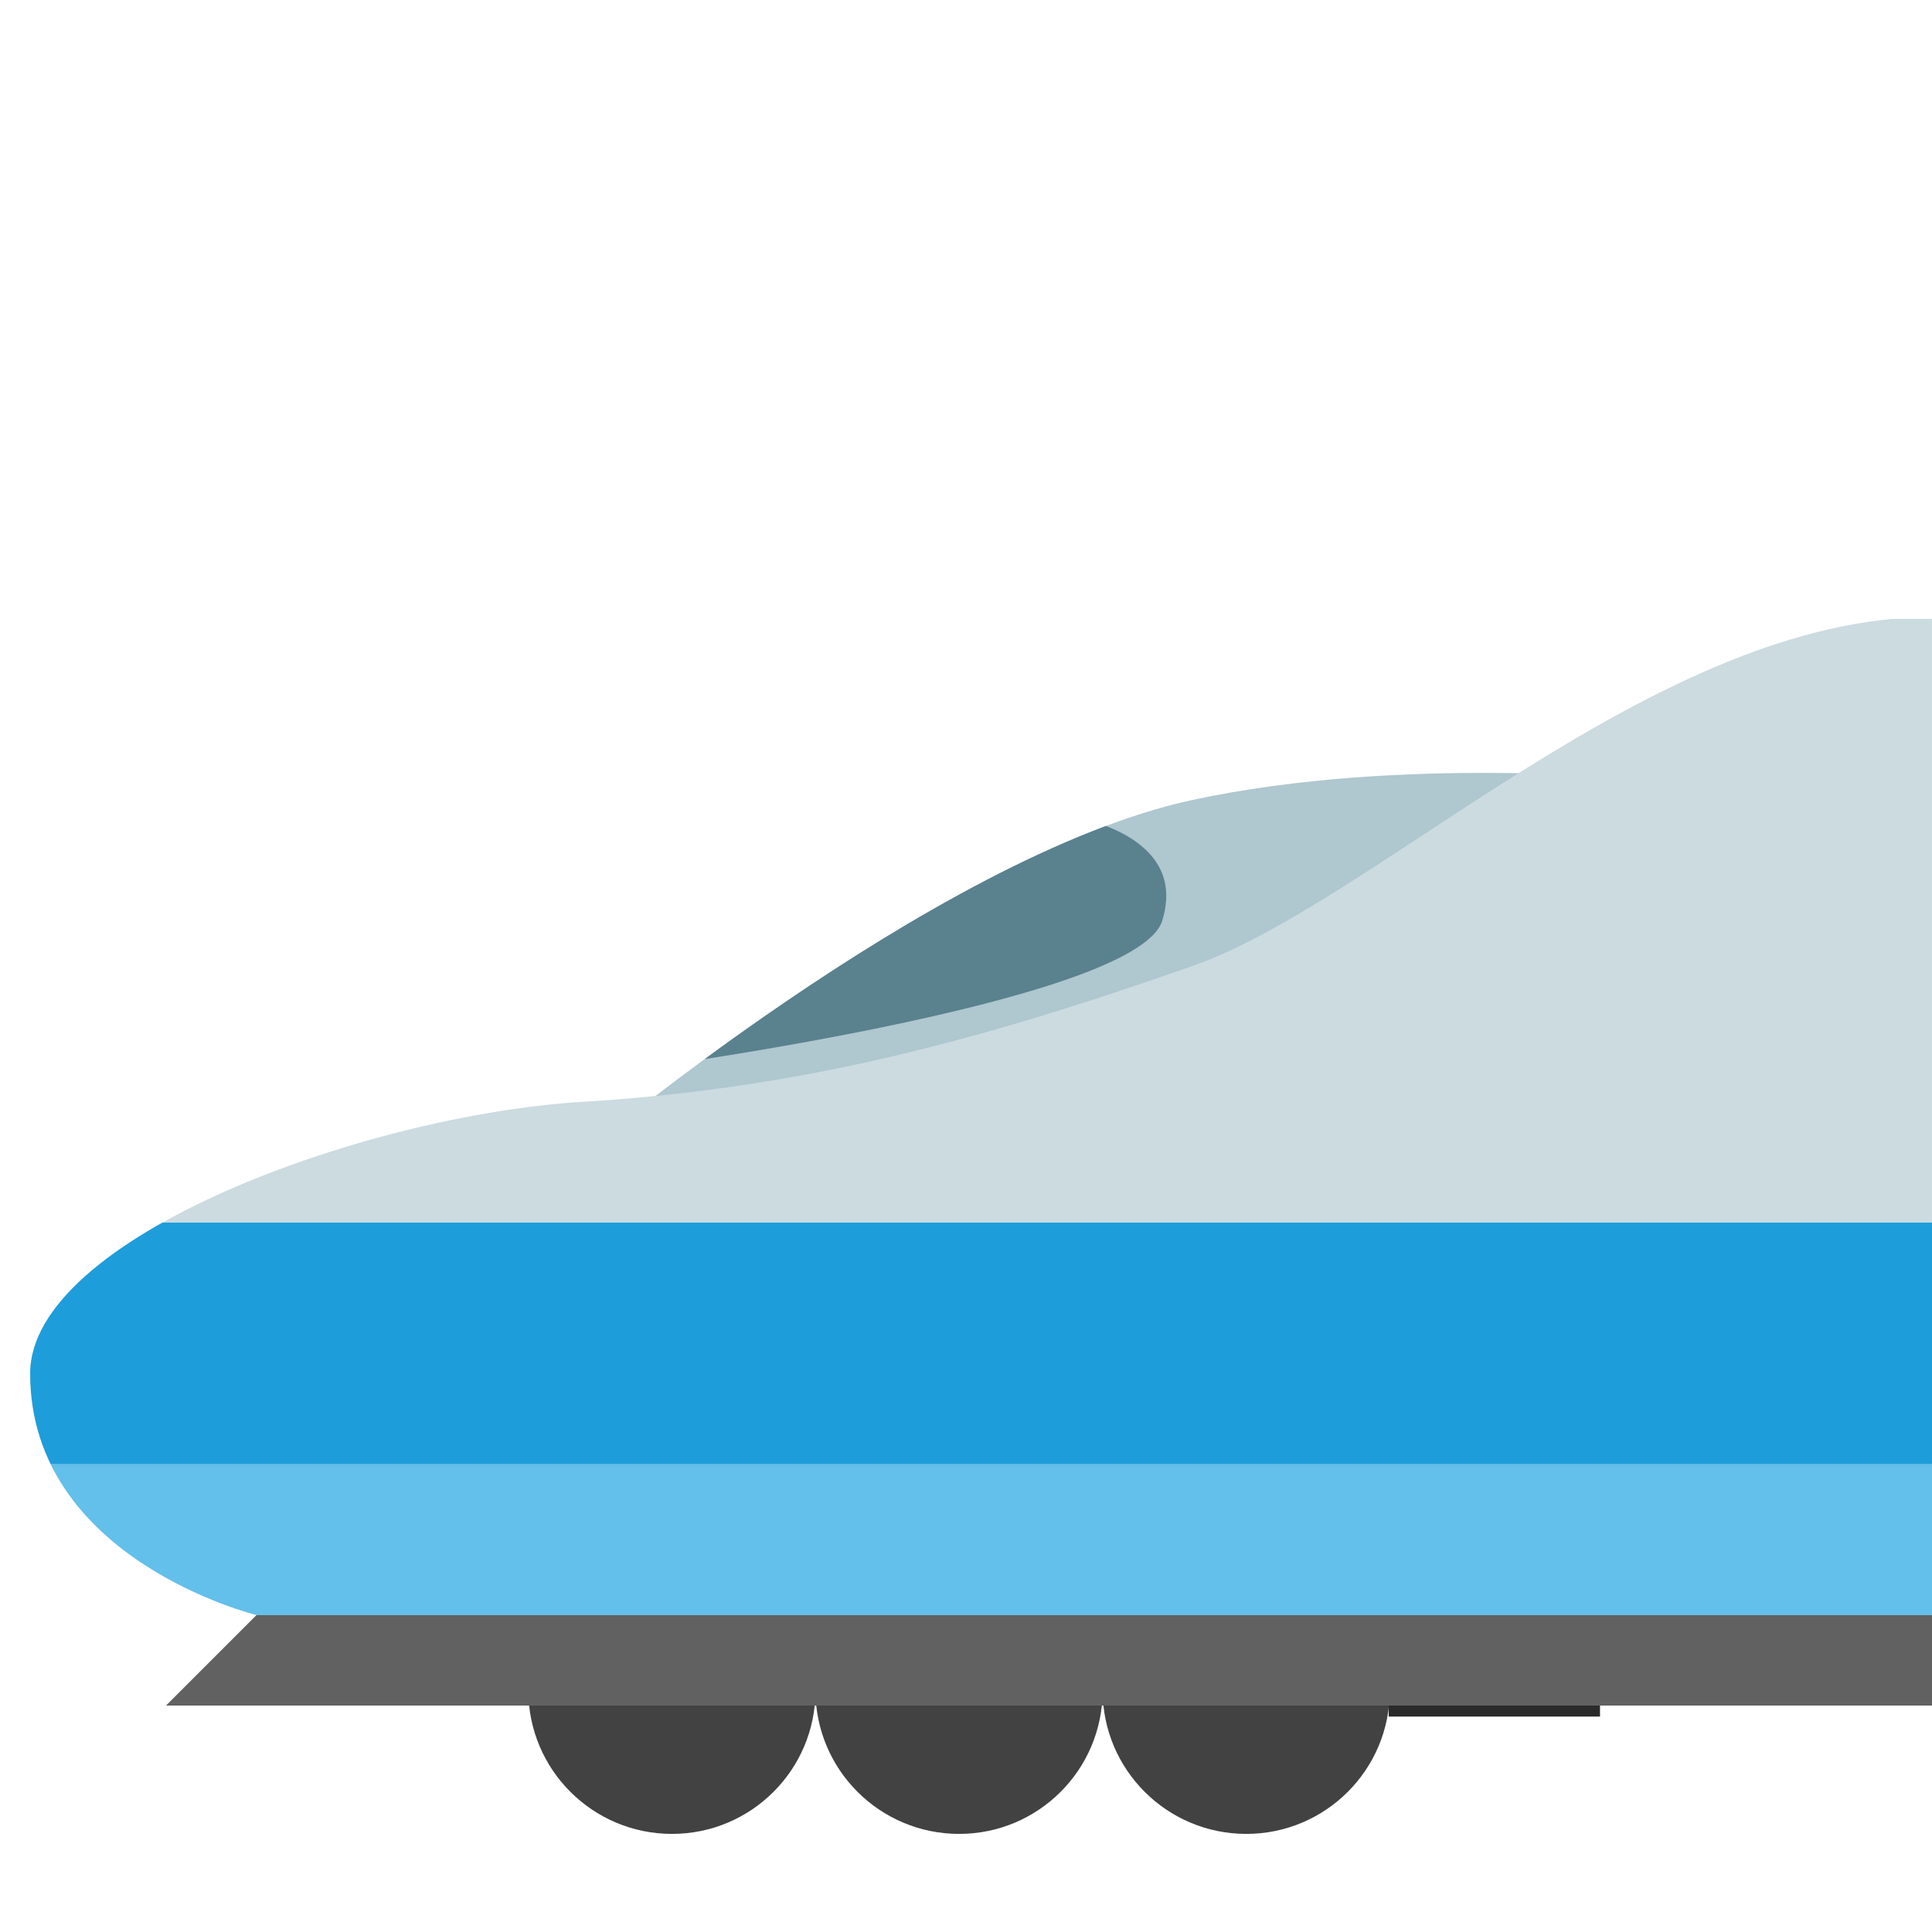
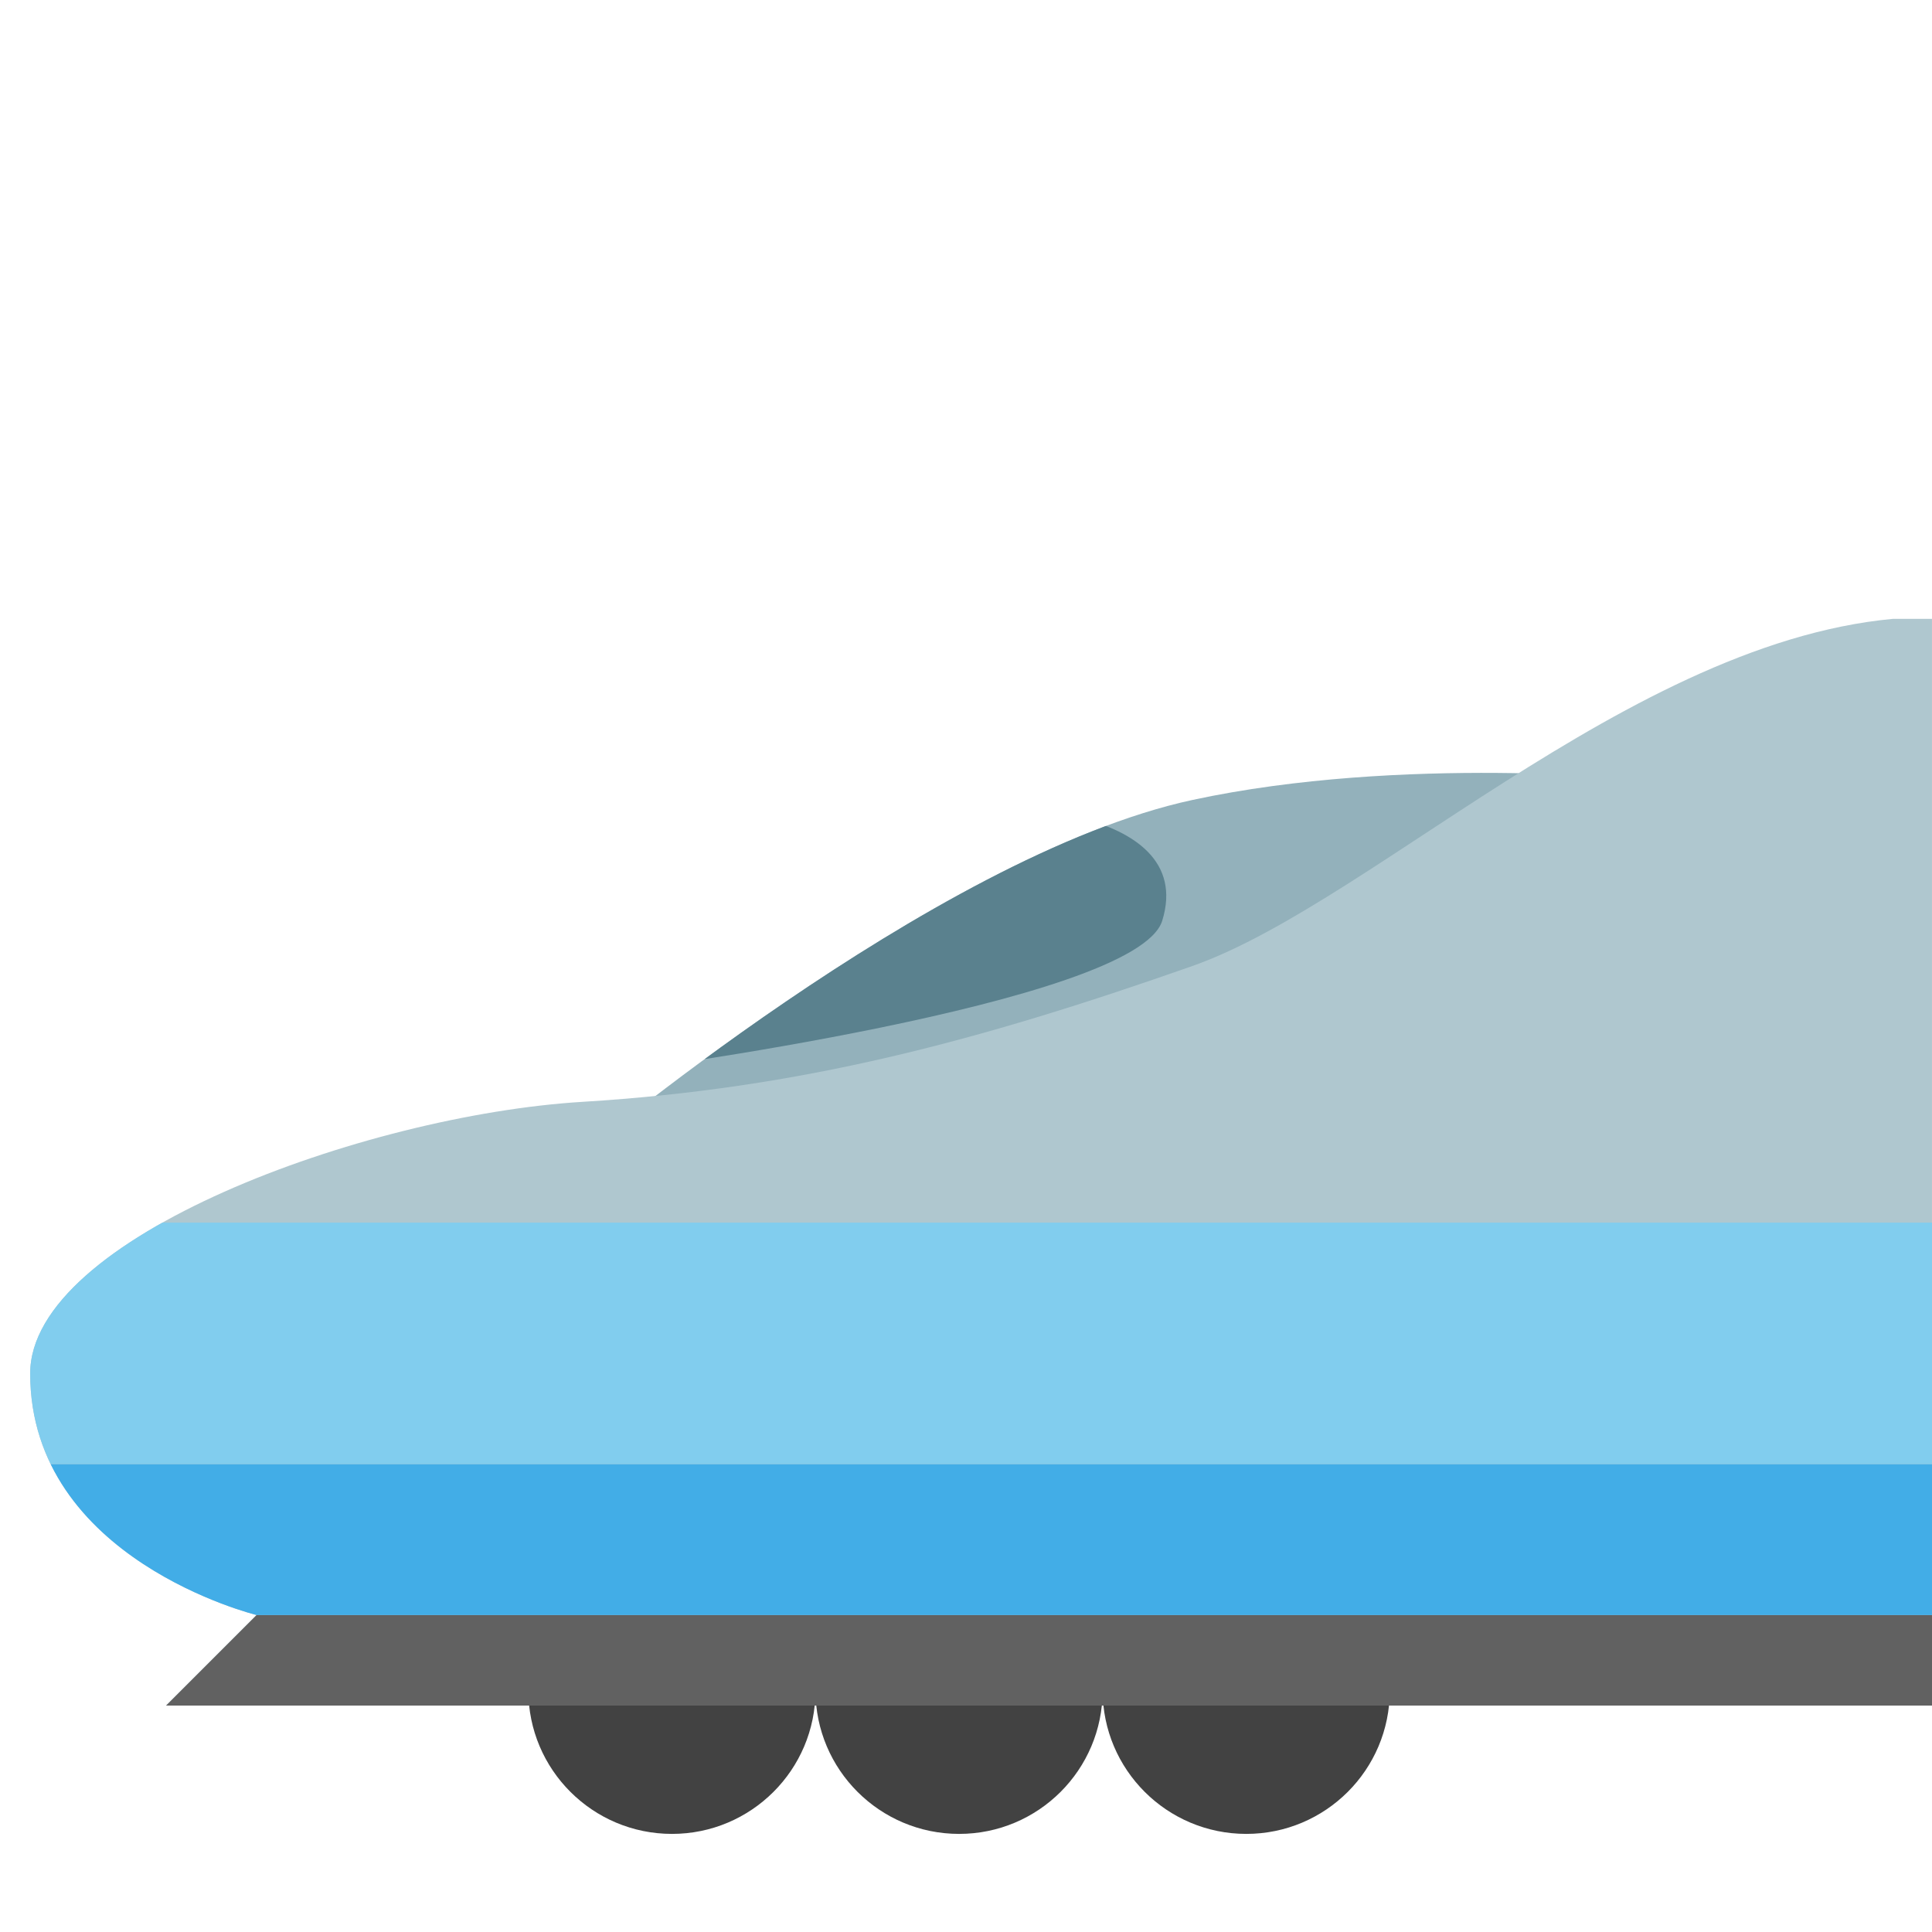
<svg xmlns="http://www.w3.org/2000/svg" width="128px" height="128px" version="1.1" xml:space="preserve" style="fill-rule:evenodd;clip-rule:evenodd;stroke-linejoin:round;stroke-miterlimit:2;">
  <g transform="matrix(1,0,0,1,-384,0)">
    <g id="High-Speed-Train" />
    <g id="Steam-Locomotive" />
    <g id="Mountain-Railway">
      <clipPath id="_clip1">
        <rect x="256" y="0.024" width="128" height="127.977" />
      </clipPath>
      <g clip-path="url(#_clip1)">
        <g id="Mountain" transform="matrix(1.04798,0,0,1.04798,-15.3524,-3.14393)">
          <g transform="matrix(1.20326,0,0,1.20326,242.991,-26.0179)">
            <path d="M56.625,24.117C55.039,24.112 53.325,24.353 51.48,24.837C48.316,25.667 46.775,28.237 45.654,30.117C45.152,30.947 44.649,31.81 44.17,32.219L44.008,32.348C43.225,33.037 43.072,33.141 42.558,33.246C41.554,33.456 41.135,33.258 40.025,32.709C38.495,31.962 36.195,30.816 32.879,31.855C29.516,32.93 27.249,36.143 24.879,40.639C22.379,45.379 19.309,52.536 14.65,63.396C11.827,69.962 5.586,83.118 0,94.744L0,127.2C-0,127.2 -0,127.201 -0,127.201C-0,127.64 0.361,128.001 0.8,128.001L127.2,128.001C127.639,128.001 128,127.64 128,127.201L128,95.077C115.576,71.137 101.23,42.85 100.352,41.395C98.915,39.002 95.867,37.04 93.508,37.169C91.149,37.297 88.44,38.639 87.028,40.694C86.572,41.372 83.268,46.254 78.83,52.829C77.534,50.26 76.295,47.843 75.174,45.612C70.666,36.726 68.284,32.018 67.607,30.851C64.997,26.358 61.383,24.131 56.625,24.116L56.625,24.117Z" style="fill:#8d6b63;fill-rule:nonzero;" />
          </g>
          <g transform="matrix(1,0,0,1,256,1.06068)">
            <path d="M119.06,106.566C118.57,107.206 118.21,107.906 117.41,108.036C115.77,108.306 114.28,109.036 113.09,110.086C112.3,110.786 111.14,110.886 110.25,110.306L110.23,110.286C108.32,106.676 104.7,105.026 100.33,105.026C96.22,105.026 92.45,106.386 90.45,109.656C89.89,110.556 88.77,110.856 87.81,110.396C86.614,109.823 85.295,109.555 83.97,109.616C83.01,109.656 82.16,109.066 81.8,108.176C79.74,102.976 74.85,100.776 68.91,100.776C62.8,100.776 57.44,103.166 55.49,108.606C55.31,109.106 54.99,109.546 54.52,109.816C54.3,109.946 54.08,110.086 53.88,110.246C53.27,110.736 52.44,110.766 51.73,110.436C50.589,109.909 49.347,109.636 48.09,109.636C46.75,109.636 45.48,109.946 44.34,110.496C43.48,110.906 42.46,110.736 41.8,110.046C40.17,108.326 37.9,107.352 35.53,107.356C33.01,107.356 30.75,108.436 29.16,110.146C28.4,110.976 27.16,111.016 26.29,110.296C25.387,109.55 24.251,109.143 23.08,109.146C22.03,109.146 21.06,109.476 20.26,110.026C19.87,110.296 18.8,110.436 17.79,110.086C16.96,109.806 16.2,109.136 15.69,108.426C12.12,103.376 7.68,101.466 6.39,100.866C3.99,99.736 -0,100.056 -0,100.056L-0,118.866C-0,119.086 128,118.866 128,118.866L128,100.966C128,99.246 121.19,103.776 119.06,106.566Z" style="fill:#bdcf46;fill-rule:nonzero;" />
          </g>
        </g>
        <g id="Railcar" transform="matrix(2.3251,0,0,2.3251,-389.309,-162.351)">
          <g transform="matrix(0.430089,0,0,0.430089,291.635,70.9832)">
            <g id="Bogie">
              <path d="M94.314,109.202C94.314,114.305 90.175,118.429 85.08,118.429C79.977,118.429 75.837,114.297 75.837,109.202C75.837,104.092 79.977,99.975 85.08,99.975C90.175,99.975 94.314,104.099 94.314,109.202ZM112.944,109.202C112.944,114.305 108.804,118.429 103.709,118.429C98.606,118.429 94.467,114.297 94.467,109.202C94.467,104.092 98.607,99.975 103.709,99.975C108.812,99.975 112.944,104.099 112.944,109.202ZM33.551,109.202C33.551,114.305 29.411,118.429 24.316,118.429C19.213,118.429 15.074,114.297 15.074,109.202C15.074,104.092 19.214,99.975 24.316,99.975C29.412,99.975 33.551,104.099 33.551,109.202ZM52.18,109.202C52.18,114.305 48.041,118.429 42.946,118.429C37.843,118.429 33.704,114.297 33.704,109.202C33.704,104.092 37.843,99.975 42.946,99.975C48.049,99.975 52.181,104.099 52.181,109.202L52.18,109.202Z" style="fill:#424242;fill-rule:nonzero;" />
            </g>
          </g>
          <g id="Livery" transform="matrix(0.430089,0,0,0.430089,176.403,69.8774)">
            <clipPath id="_clip2">
              <path d="M312,40.879L384,40.879L384,113L289,113C281.554,112.896 268.666,110.992 264.409,110.333C263.457,110.185 262.617,109.625 262.114,108.802C260.947,106.875 259.047,102.976 259.154,98.111C259.154,98.111 258.536,89.384 258.272,85.656C258.193,84.551 258.385,83.443 258.831,82.428C260.645,78.376 265.763,67.408 271,61C285.658,43.065 303.753,41.108 312,40.879Z" clip-rule="nonzero" />
            </clipPath>
            <g clip-path="url(#_clip2)">
-               <g transform="matrix(1,0,0,0.998322,0,0.0685842)">
-                 <rect x="255" y="40.879" width="129" height="72.121" style="fill:#cbdbe0;" />
+               <g transform="matrix(0.838407,0,0,0.998322,41.2063,0.0685842)">
+                 <rect x="255" y="40.879" width="129" height="72.121" style="fill:#afc7cf;" />
              </g>
-               <g transform="matrix(31.9997,0,0,1,-12863.9,8.879)">
+               <g transform="matrix(26.7884,0,0,1,-10727.2,8.879)">
                <rect x="410" y="98" width="4" height="6" style="fill:#616161;" />
              </g>
-               <g transform="matrix(31.9997,0,0,1.66667,-12863.9,-66.4543)">
-                 <rect x="410" y="98" width="4" height="6" style="fill:#62c0ea;" />
+               <g transform="matrix(26.7884,0,0,1.66667,-10727.2,-66.4543)">
+                 <rect x="410" y="98" width="4" height="6" style="fill:#42ade7;" />
              </g>
              <g transform="matrix(32,0,0,2.66667,-12864,-180.454)">
-                 <rect x="410" y="98" width="4" height="6" style="fill:#1e9ddb;" />
+                 <rect x="410" y="98" width="4" height="6" style="fill:#81cdee;" />
              </g>
            </g>
          </g>
-           <g transform="matrix(0.458233,0,0,0.429705,170.178,69.8564)">
+           <g transform="matrix(0.313629,0,0,0.429705,215.294,69.8564)">
            <g id="Windows">
              <rect x="312" y="53" width="62" height="28" style="fill:#424242;" />
            </g>
          </g>
        </g>
        <g id="Rail" transform="matrix(1.99293,0,0,1.99293,-317.739,-123.096)">
          <g transform="matrix(0.501773,0,0,0.246233,287.887,94.4755)">
            <rect x="0" y="117.809" width="128" height="10.191" style="fill:#5d4037;fill-rule:nonzero;" />
          </g>
          <g transform="matrix(0.501773,0,0,1,287.887,-0.62)">
            <rect x="0" y="122.611" width="128" height="2.004" style="fill:#383838;fill-rule:nonzero;" />
          </g>
        </g>
      </g>
    </g>
    <g id="Railcar1" transform="matrix(1,0,0,0.99849,109.626,0.182736)">
      <g id="Bogie1" />
      <g id="Body" transform="matrix(1,0,0,1,18.3737,0)">
        <clipPath id="_clip3">
          <rect x="384.001" y="40.879" width="127.999" height="72.109" />
        </clipPath>
        <g clip-path="url(#_clip3)">
          <g id="Livery1">
-             <rect x="384.001" y="40.879" width="127.999" height="72.121" style="fill:#cbdbe0;" />
+             <rect x="384.001" y="40.879" width="127.999" height="72.121" style="fill:#afc7cf;" />
            <g transform="matrix(31.9997,0,0,1.00353,-12735.9,8.63297)">
              <rect x="410" y="98" width="4" height="6" style="fill:#616161;" />
            </g>
            <g transform="matrix(31.9997,0,0,1.66919,-12735.9,-66.6167)">
-               <rect x="410" y="98" width="4" height="6" style="fill:#62c0ea;" />
+               <rect x="410" y="98" width="4" height="6" style="fill:#42ade7;" />
            </g>
            <g transform="matrix(32,0,0,2.6707,-12736,-180.789)">
-               <rect x="410" y="98" width="4" height="6" style="fill:#1e9ddb;" />
+               <rect x="410" y="98" width="4" height="6" style="fill:#81cdee;" />
            </g>
          </g>
          <g transform="matrix(1,0,0,1.27273,4.54747e-13,-22.1938)">
            <g id="Windows1">
              <rect x="384.001" y="59" width="127.999" height="22" style="fill:#424242;" />
            </g>
          </g>
        </g>
      </g>
    </g>
    <g id="Bullet-Train" transform="matrix(-1,0,0,1,1024,0)">
      <g id="Bogie2" transform="matrix(-1,0,0,1,1004.06,0.227)">
-         <g transform="matrix(0.591791,0,0,0.833333,425.185,21.1167)">
-           <rect x="52.18" y="109.66" width="23.657" height="1.2" style="fill:#2b2b2b;fill-rule:nonzero;" />
-         </g>
        <g transform="matrix(1.02959,0,0,1.02959,359.032,-0.659968)">
          <path d="M94.314,109.202C94.314,114.305 90.175,118.429 85.08,118.429C79.977,118.429 75.837,114.297 75.837,109.202C75.837,104.092 79.977,99.975 85.08,99.975C90.175,99.975 94.314,104.099 94.314,109.202Z" style="fill:#424242;" />
        </g>
        <g transform="matrix(1.02959,0,0,1.02959,383.545,-0.659968)">
          <path d="M33.551,109.202C33.551,114.305 29.411,118.429 24.316,118.429C19.213,118.429 15.074,114.297 15.074,109.202C15.074,104.092 19.214,99.975 24.316,99.975C29.412,99.975 33.551,104.099 33.551,109.202Z" style="fill:#424242;" />
        </g>
        <g transform="matrix(1.02959,0,0,1.02959,383.387,-0.659968)">
          <path d="M52.18,109.202C52.18,114.305 48.041,118.429 42.946,118.429C37.843,118.429 33.704,114.297 33.704,109.202C33.704,104.092 37.843,99.975 42.946,99.975C48.049,99.975 52.181,104.099 52.181,109.202L52.18,109.202Z" style="fill:#424242;" />
        </g>
      </g>
      <g id="Body1">
        <g id="Cab">
          <clipPath id="_clip4">
            <path d="M531,51.667C531,51.667 547.088,50 561,53C578.14,56.696 602,76.939 602,76.939C567.468,75.662 540.783,65.245 531,51.667Z" />
          </clipPath>
          <g clip-path="url(#_clip4)">
-             <rect x="534" y="48" width="66" height="28.939" style="fill:#afc7cf;" />
+             <rect x="534" y="48" width="66" height="28.939" style="fill:#93b1bb;" />
            <g transform="matrix(1.10645,0,0,1,-55.5514,0)">
              <path d="M570.543,54C570.287,53.058 556.847,53.156 559.041,61C560.59,66.54 591.577,71 591.577,71L591,54L570.543,54Z" style="fill:#5a818e;" />
            </g>
          </g>
        </g>
        <g id="Livery2" transform="matrix(1,0,0,1,128,0)">
          <clipPath id="_clip5">
            <path d="M384,40.879L384,113L501.085,113.085L495,107L384,107L495,107C495,107 510,103.336 510,91C510,82 487.894,73.886 473.419,73C458.944,72.114 447.226,69 433,64C420.67,59.666 402.29,40.879 384,40.879Z" />
          </clipPath>
          <g clip-path="url(#_clip5)">
            <g transform="matrix(1,0,0,0.998322,-1.09139e-11,0.189584)">
-               <rect x="384.001" y="40.879" width="127.999" height="72.121" style="fill:#cbdbe0;" />
+               <rect x="384.001" y="40.879" width="127.999" height="72.121" style="fill:#afc7cf;" />
            </g>
            <g transform="matrix(31.9997,0,0,1,-12735.9,9)">
              <rect x="410" y="98" width="4" height="6" style="fill:#616161;" />
            </g>
            <g transform="matrix(31.9997,0,0,1.66667,-12735.9,-66.3333)">
-               <rect x="410" y="98" width="4" height="6" style="fill:#62c0ea;" />
+               <rect x="410" y="98" width="4" height="6" style="fill:#42ade7;" />
            </g>
            <g transform="matrix(32,0,0,2.66667,-12736,-180.333)">
-               <rect x="410" y="98" width="4" height="6" style="fill:#1e9ddb;" />
+               <rect x="410" y="98" width="4" height="6" style="fill:#81cdee;" />
            </g>
          </g>
        </g>
      </g>
    </g>
  </g>
</svg>
